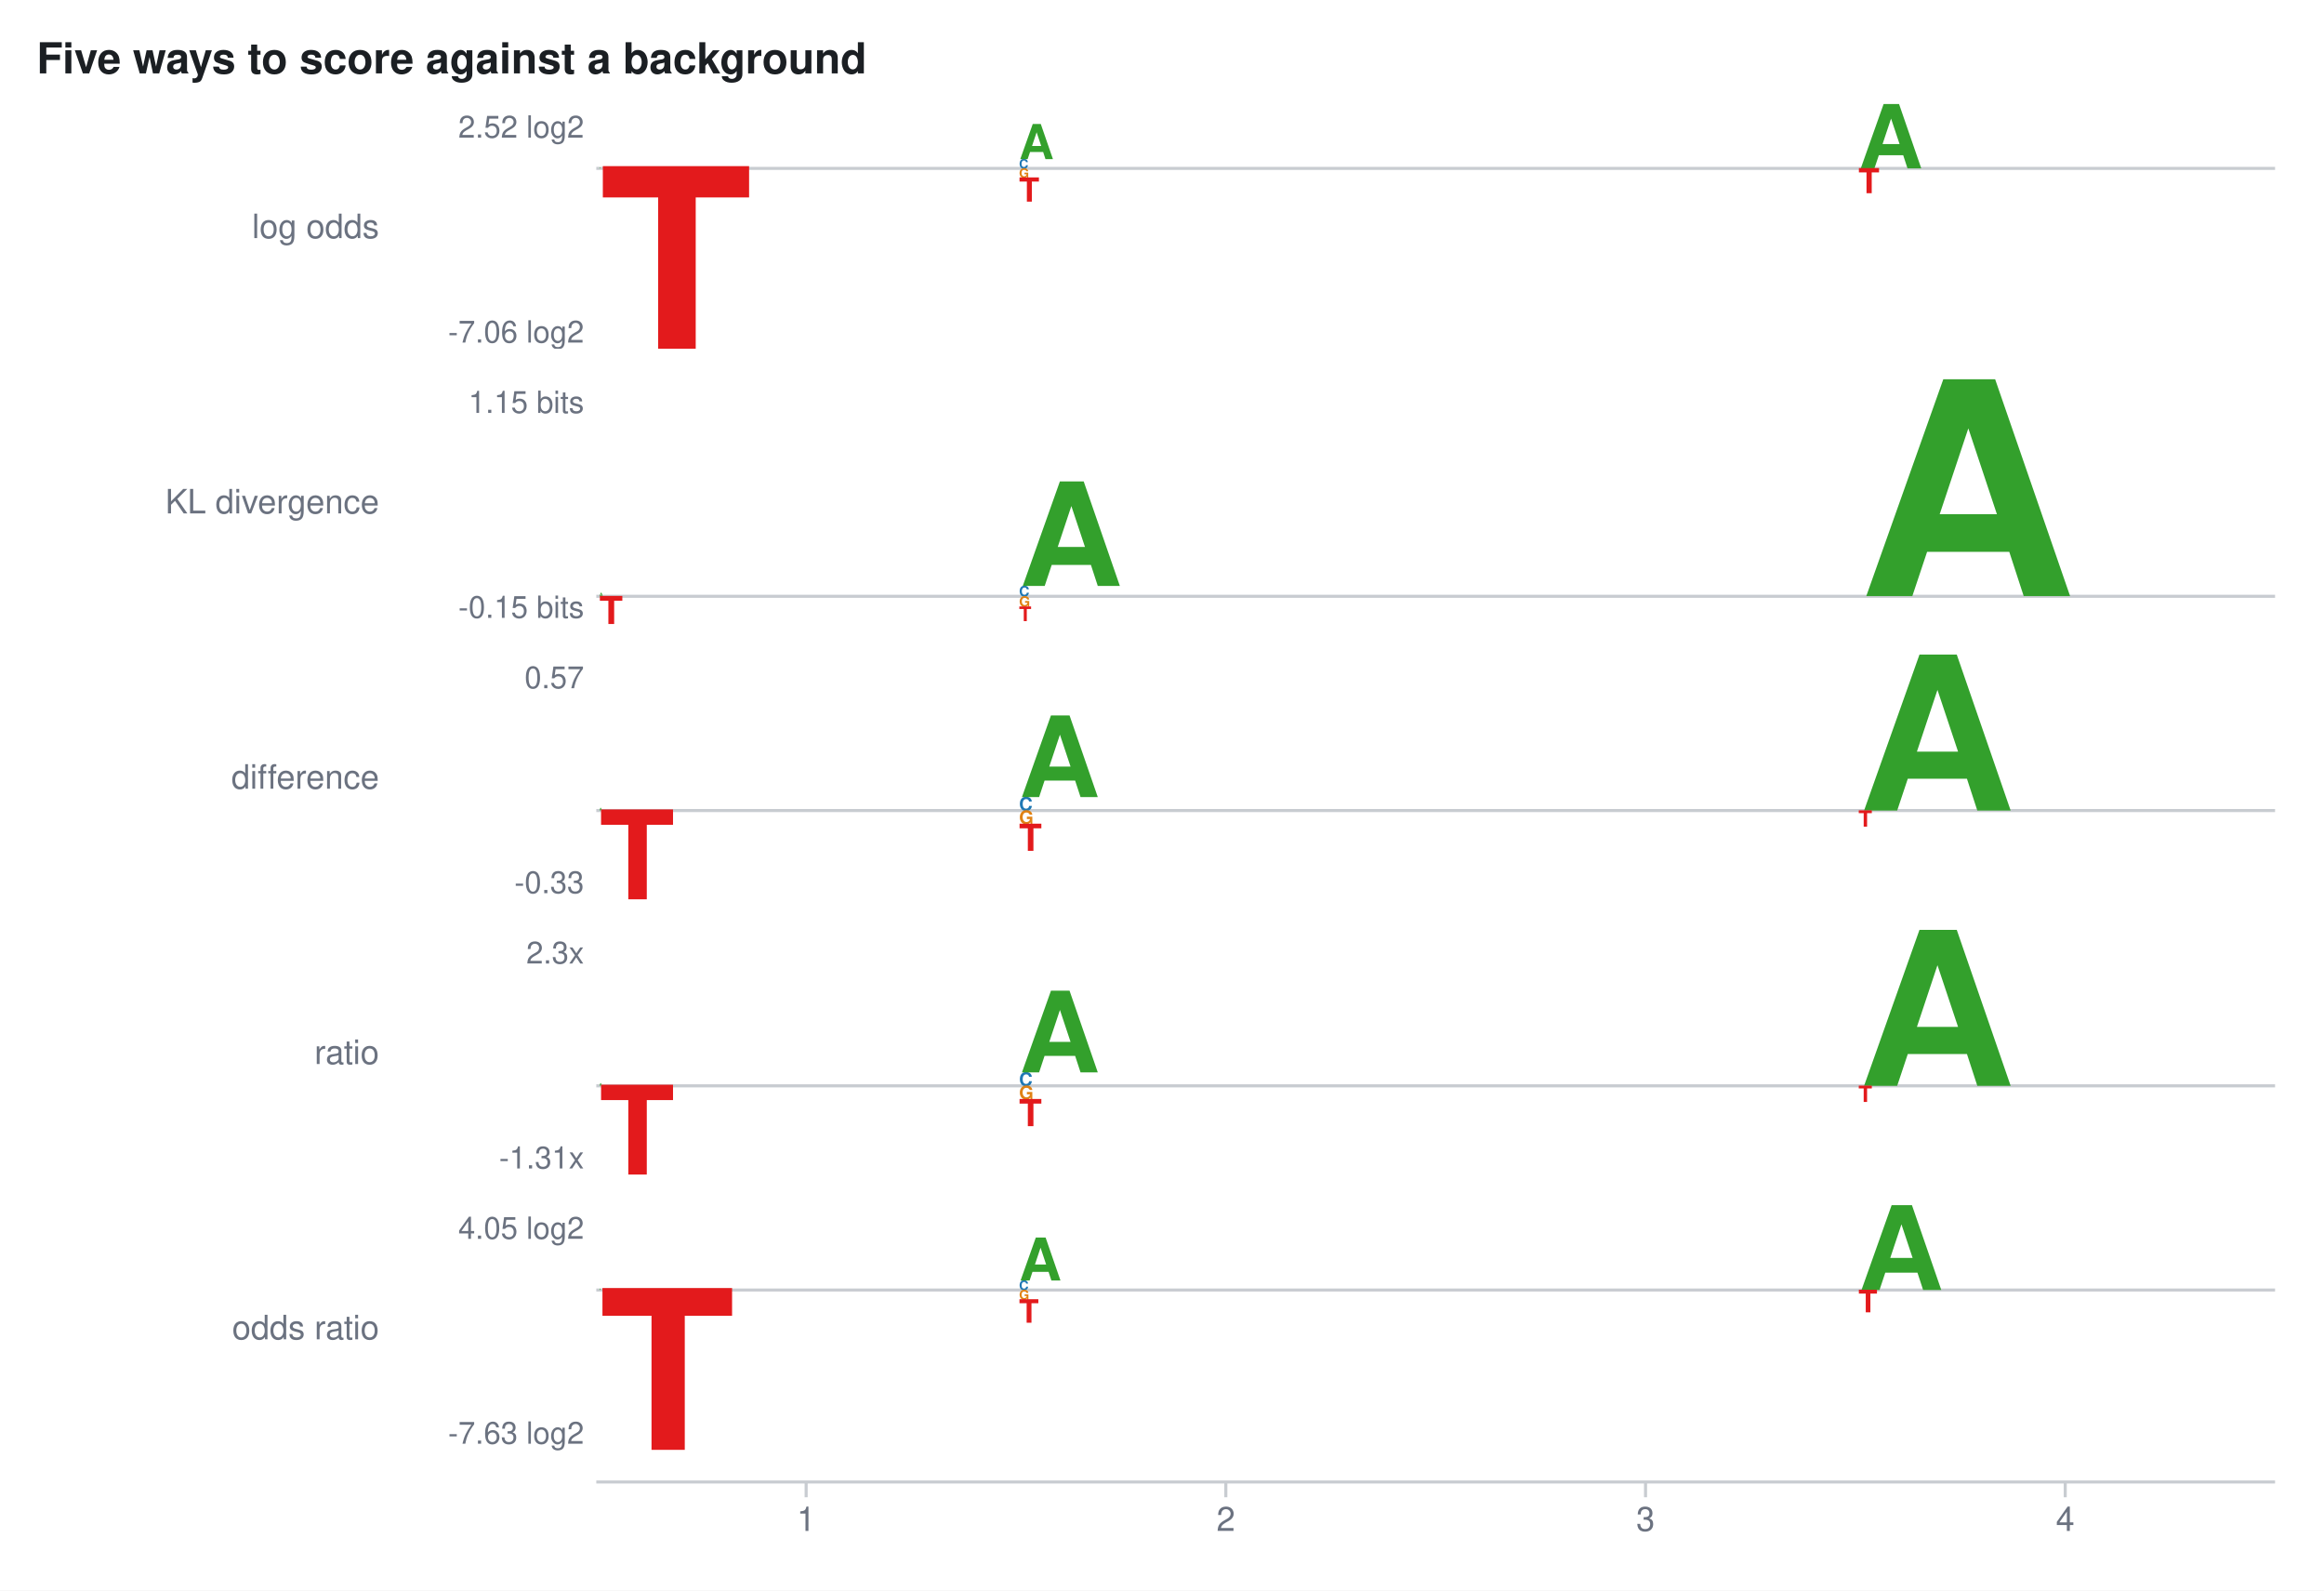
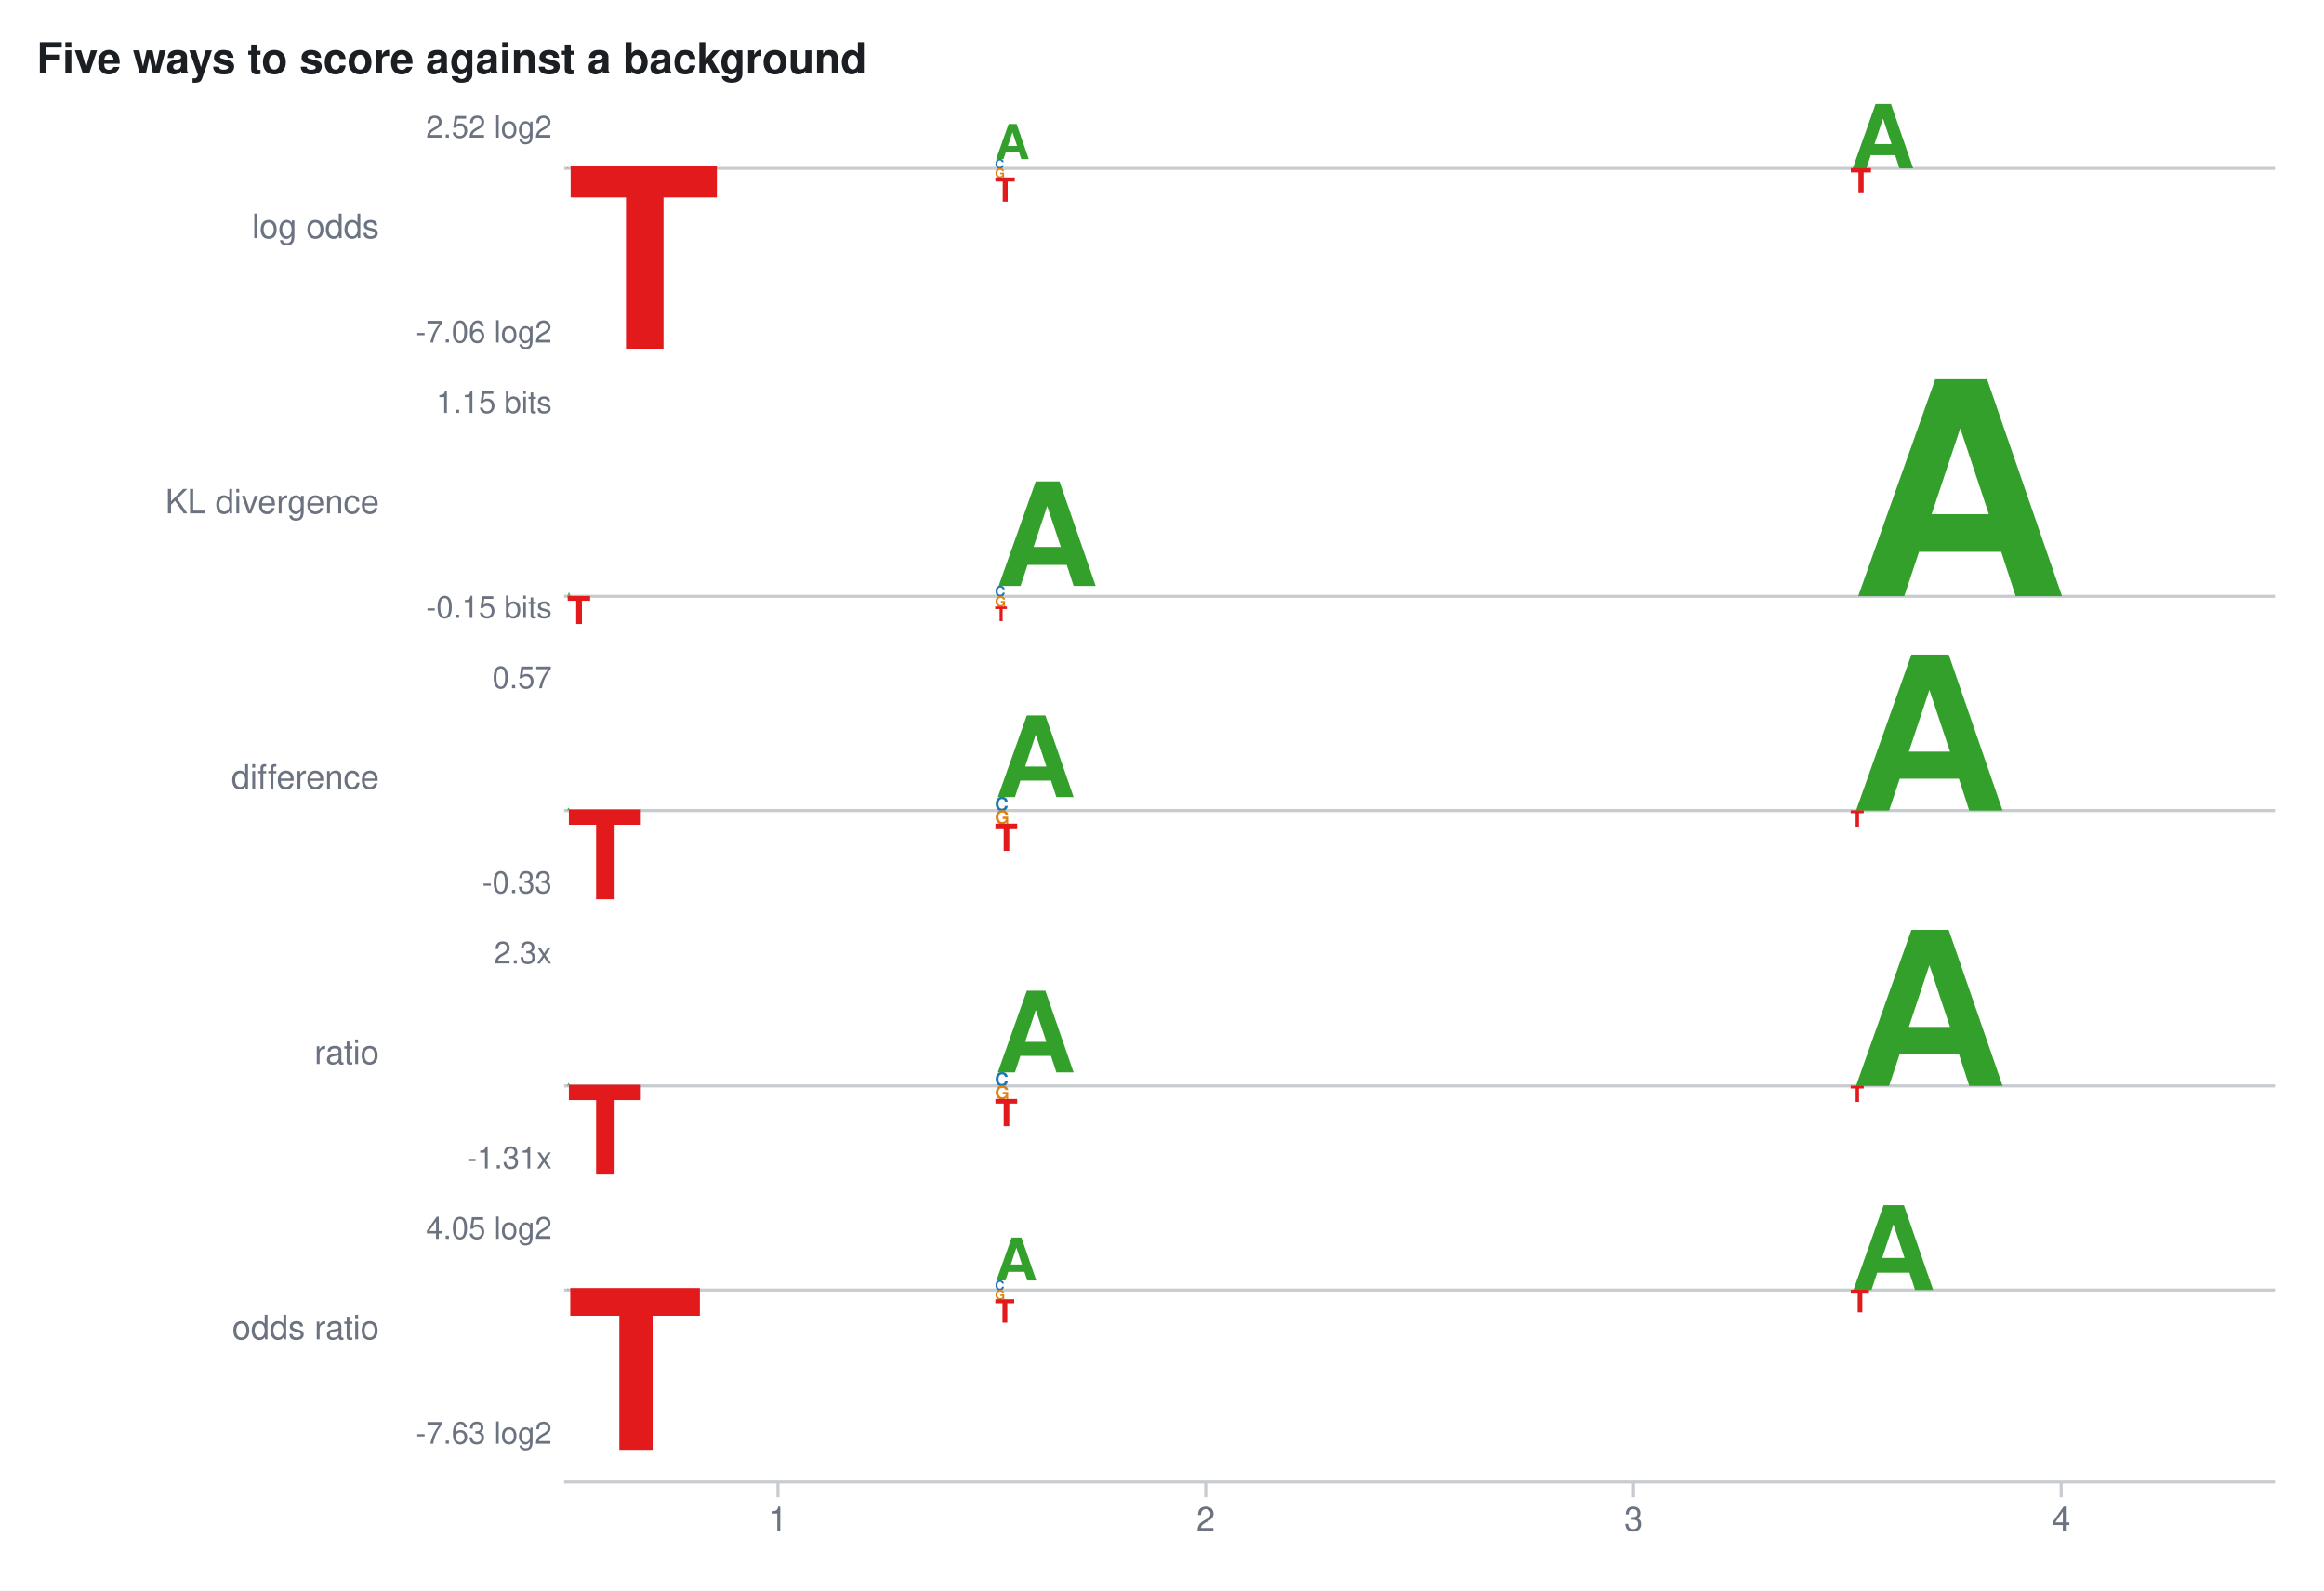
<svg xmlns="http://www.w3.org/2000/svg" width="760" height="520" viewBox="0 0 760 520" font-family="Helvetica, Arial, sans-serif">
  <defs>
    <clipPath id="karyon-clip-0">
      <rect x="132" y="34" width="612" height="80" />
    </clipPath>
    <clipPath id="karyon-clip-1">
      <rect x="132" y="124" width="612" height="80" />
    </clipPath>
    <clipPath id="karyon-clip-2">
      <rect x="132" y="214" width="612" height="80" />
    </clipPath>
    <clipPath id="karyon-clip-3">
      <rect x="132" y="304" width="612" height="80" />
    </clipPath>
    <clipPath id="karyon-clip-4">
      <rect x="132" y="394" width="612" height="80" />
    </clipPath>
    <clipPath id="karyon-clip-5">
      <rect x="132" y="484" width="612" height="26" />
    </clipPath>
  </defs>
  <rect x="0" y="0" width="760" height="520" fill="#ffffff" />
  <text x="12" y="24" fill="#1b1f23" font-size="14" text-anchor="start" font-weight="bold">Five ways to score against a background</text>
  <text x="124" y="77.85" fill="#6b7280" font-size="11" text-anchor="end">log odds</text>
  <g clip-path="url(#karyon-clip-0)">
-     <line x1="195" y1="55.052" x2="744" y2="55.052" stroke="#c8ccd1" stroke-width="1" />
-     <text x="196" y="55.052" font-size="0.496" fill="#33a02c" textLength="135.25" lengthAdjust="spacingAndGlyphs" font-weight="bold">A</text>
-     <text x="196" y="114" font-size="81.872" fill="#e31a1c" textLength="135.25" lengthAdjust="spacingAndGlyphs" font-weight="bold">T</text>
-     <text x="333.25" y="55.052" font-size="4.221" fill="#1f78b4" textLength="135.25" lengthAdjust="spacingAndGlyphs" font-weight="bold">C</text>
-     <text x="333.25" y="52.013" font-size="15.742" fill="#33a02c" textLength="135.25" lengthAdjust="spacingAndGlyphs" font-weight="bold">A</text>
-     <text x="333.25" y="58.092" font-size="4.221" fill="#e08214" textLength="135.25" lengthAdjust="spacingAndGlyphs" font-weight="bold">G</text>
-     <text x="333.25" y="65.92" font-size="10.872" fill="#e31a1c" textLength="135.25" lengthAdjust="spacingAndGlyphs" font-weight="bold">T</text>
-     <text x="607.75" y="55.052" font-size="29.24" fill="#33a02c" textLength="135.25" lengthAdjust="spacingAndGlyphs" font-weight="bold">A</text>
-     <text x="607.75" y="63.164" font-size="11.266" fill="#e31a1c" textLength="135.25" lengthAdjust="spacingAndGlyphs" font-weight="bold">T</text>
-     <text x="191" y="45" fill="#6b7280" font-size="10" text-anchor="end">2.52 log2</text>
-     <text x="191" y="112" fill="#6b7280" font-size="10" text-anchor="end">-7.06 log2</text>
+     <line x1="184.47" y1="55.052" x2="744" y2="55.052" stroke="#c8ccd1" stroke-width="1" />
+     <text x="185.47" y="55.052" font-size="0.496" fill="#33a02c" textLength="137.882" lengthAdjust="spacingAndGlyphs" font-weight="bold">A</text>
+     <text x="185.47" y="114" font-size="81.872" fill="#e31a1c" textLength="137.882" lengthAdjust="spacingAndGlyphs" font-weight="bold">T</text>
+     <text x="325.352" y="55.052" font-size="4.221" fill="#1f78b4" textLength="137.883" lengthAdjust="spacingAndGlyphs" font-weight="bold">C</text>
+     <text x="325.352" y="52.013" font-size="15.742" fill="#33a02c" textLength="137.883" lengthAdjust="spacingAndGlyphs" font-weight="bold">A</text>
+     <text x="325.352" y="58.092" font-size="4.221" fill="#e08214" textLength="137.883" lengthAdjust="spacingAndGlyphs" font-weight="bold">G</text>
+     <text x="325.352" y="65.92" font-size="10.872" fill="#e31a1c" textLength="137.883" lengthAdjust="spacingAndGlyphs" font-weight="bold">T</text>
+     <text x="605.118" y="55.052" font-size="29.24" fill="#33a02c" textLength="137.883" lengthAdjust="spacingAndGlyphs" font-weight="bold">A</text>
+     <text x="605.118" y="63.164" font-size="11.266" fill="#e31a1c" textLength="137.883" lengthAdjust="spacingAndGlyphs" font-weight="bold">T</text>
+     <text x="180.47" y="45" fill="#6b7280" font-size="10" text-anchor="end">2.52 log2</text>
+     <text x="180.47" y="112" fill="#6b7280" font-size="10" text-anchor="end">-7.06 log2</text>
  </g>
  <text x="124" y="167.85" fill="#6b7280" font-size="11" text-anchor="end">KL divergence</text>
  <g clip-path="url(#karyon-clip-1)">
-     <line x1="195" y1="194.945" x2="744" y2="194.945" stroke="#c8ccd1" stroke-width="1" />
-     <text x="196" y="194.945" font-size="1.574" fill="#33a02c" textLength="135.25" lengthAdjust="spacingAndGlyphs" font-weight="bold">A</text>
-     <text x="196" y="204" font-size="12.576" fill="#e31a1c" textLength="135.25" lengthAdjust="spacingAndGlyphs" font-weight="bold">T</text>
-     <text x="333.25" y="194.945" font-size="4.692" fill="#1f78b4" textLength="135.25" lengthAdjust="spacingAndGlyphs" font-weight="bold">C</text>
-     <text x="333.25" y="191.567" font-size="46.894" fill="#33a02c" textLength="135.25" lengthAdjust="spacingAndGlyphs" font-weight="bold">A</text>
-     <text x="333.25" y="198.324" font-size="4.692" fill="#e08214" textLength="135.25" lengthAdjust="spacingAndGlyphs" font-weight="bold">G</text>
-     <text x="333.25" y="203.065" font-size="6.585" fill="#e31a1c" textLength="135.25" lengthAdjust="spacingAndGlyphs" font-weight="bold">T</text>
-     <text x="607.75" y="194.886" font-size="98.453" fill="#33a02c" textLength="135.25" lengthAdjust="spacingAndGlyphs" font-weight="bold">A</text>
-     <text x="191" y="135" fill="#6b7280" font-size="10" text-anchor="end">1.15 bits</text>
-     <text x="191" y="202" fill="#6b7280" font-size="10" text-anchor="end">-0.15 bits</text>
+     <line x1="184.47" y1="194.945" x2="744" y2="194.945" stroke="#c8ccd1" stroke-width="1" />
+     <text x="185.47" y="194.945" font-size="1.574" fill="#33a02c" textLength="137.882" lengthAdjust="spacingAndGlyphs" font-weight="bold">A</text>
+     <text x="185.47" y="204" font-size="12.576" fill="#e31a1c" textLength="137.882" lengthAdjust="spacingAndGlyphs" font-weight="bold">T</text>
+     <text x="325.352" y="194.945" font-size="4.692" fill="#1f78b4" textLength="137.883" lengthAdjust="spacingAndGlyphs" font-weight="bold">C</text>
+     <text x="325.352" y="191.567" font-size="46.894" fill="#33a02c" textLength="137.883" lengthAdjust="spacingAndGlyphs" font-weight="bold">A</text>
+     <text x="325.352" y="198.324" font-size="4.692" fill="#e08214" textLength="137.883" lengthAdjust="spacingAndGlyphs" font-weight="bold">G</text>
+     <text x="325.352" y="203.065" font-size="6.585" fill="#e31a1c" textLength="137.883" lengthAdjust="spacingAndGlyphs" font-weight="bold">T</text>
+     <text x="605.118" y="194.886" font-size="98.453" fill="#33a02c" textLength="137.883" lengthAdjust="spacingAndGlyphs" font-weight="bold">A</text>
+     <text x="180.47" y="135" fill="#6b7280" font-size="10" text-anchor="end">1.15 bits</text>
+     <text x="180.47" y="202" fill="#6b7280" font-size="10" text-anchor="end">-0.15 bits</text>
  </g>
  <text x="124" y="257.85" fill="#6b7280" font-size="11" text-anchor="end">difference</text>
  <g clip-path="url(#karyon-clip-2)">
-     <line x1="195" y1="264.989" x2="744" y2="264.989" stroke="#c8ccd1" stroke-width="1" />
-     <text x="196" y="264.989" font-size="1.221" fill="#33a02c" textLength="135.25" lengthAdjust="spacingAndGlyphs" font-weight="bold">A</text>
-     <text x="196" y="294" font-size="40.293" fill="#e31a1c" textLength="135.25" lengthAdjust="spacingAndGlyphs" font-weight="bold">T</text>
-     <text x="333.25" y="264.989" font-size="6.105" fill="#1f78b4" textLength="135.25" lengthAdjust="spacingAndGlyphs" font-weight="bold">C</text>
-     <text x="333.25" y="260.593" font-size="36.63" fill="#33a02c" textLength="135.25" lengthAdjust="spacingAndGlyphs" font-weight="bold">A</text>
-     <text x="333.25" y="269.385" font-size="6.105" fill="#e08214" textLength="135.25" lengthAdjust="spacingAndGlyphs" font-weight="bold">G</text>
-     <text x="333.25" y="278.176" font-size="12.21" fill="#e31a1c" textLength="135.25" lengthAdjust="spacingAndGlyphs" font-weight="bold">T</text>
-     <text x="607.75" y="264.989" font-size="70.818" fill="#33a02c" textLength="135.25" lengthAdjust="spacingAndGlyphs" font-weight="bold">A</text>
-     <text x="607.75" y="270.264" font-size="7.326" fill="#e31a1c" textLength="135.25" lengthAdjust="spacingAndGlyphs" font-weight="bold">T</text>
-     <text x="191" y="225" fill="#6b7280" font-size="10" text-anchor="end">0.57</text>
-     <text x="191" y="292" fill="#6b7280" font-size="10" text-anchor="end">-0.33</text>
+     <line x1="184.47" y1="264.989" x2="744" y2="264.989" stroke="#c8ccd1" stroke-width="1" />
+     <text x="185.47" y="264.989" font-size="1.221" fill="#33a02c" textLength="137.882" lengthAdjust="spacingAndGlyphs" font-weight="bold">A</text>
+     <text x="185.47" y="294" font-size="40.293" fill="#e31a1c" textLength="137.882" lengthAdjust="spacingAndGlyphs" font-weight="bold">T</text>
+     <text x="325.352" y="264.989" font-size="6.105" fill="#1f78b4" textLength="137.883" lengthAdjust="spacingAndGlyphs" font-weight="bold">C</text>
+     <text x="325.352" y="260.593" font-size="36.63" fill="#33a02c" textLength="137.883" lengthAdjust="spacingAndGlyphs" font-weight="bold">A</text>
+     <text x="325.352" y="269.385" font-size="6.105" fill="#e08214" textLength="137.883" lengthAdjust="spacingAndGlyphs" font-weight="bold">G</text>
+     <text x="325.352" y="278.176" font-size="12.21" fill="#e31a1c" textLength="137.883" lengthAdjust="spacingAndGlyphs" font-weight="bold">T</text>
+     <text x="605.118" y="264.989" font-size="70.818" fill="#33a02c" textLength="137.883" lengthAdjust="spacingAndGlyphs" font-weight="bold">A</text>
+     <text x="605.118" y="270.264" font-size="7.326" fill="#e31a1c" textLength="137.883" lengthAdjust="spacingAndGlyphs" font-weight="bold">T</text>
+     <text x="180.47" y="225" fill="#6b7280" font-size="10" text-anchor="end">0.57</text>
+     <text x="180.47" y="292" fill="#6b7280" font-size="10" text-anchor="end">-0.33</text>
  </g>
  <text x="124" y="347.85" fill="#6b7280" font-size="11" text-anchor="end">ratio</text>
  <g clip-path="url(#karyon-clip-3)">
-     <line x1="195" y1="354.989" x2="744" y2="354.989" stroke="#c8ccd1" stroke-width="1" />
-     <text x="196" y="354.989" font-size="1.221" fill="#33a02c" textLength="135.25" lengthAdjust="spacingAndGlyphs" font-weight="bold">A</text>
-     <text x="196" y="384" font-size="40.293" fill="#e31a1c" textLength="135.25" lengthAdjust="spacingAndGlyphs" font-weight="bold">T</text>
-     <text x="333.25" y="354.989" font-size="6.105" fill="#1f78b4" textLength="135.25" lengthAdjust="spacingAndGlyphs" font-weight="bold">C</text>
-     <text x="333.25" y="350.593" font-size="36.63" fill="#33a02c" textLength="135.25" lengthAdjust="spacingAndGlyphs" font-weight="bold">A</text>
-     <text x="333.25" y="359.385" font-size="6.105" fill="#e08214" textLength="135.25" lengthAdjust="spacingAndGlyphs" font-weight="bold">G</text>
-     <text x="333.25" y="368.176" font-size="12.21" fill="#e31a1c" textLength="135.25" lengthAdjust="spacingAndGlyphs" font-weight="bold">T</text>
-     <text x="607.75" y="354.989" font-size="70.818" fill="#33a02c" textLength="135.25" lengthAdjust="spacingAndGlyphs" font-weight="bold">A</text>
-     <text x="607.75" y="360.264" font-size="7.326" fill="#e31a1c" textLength="135.25" lengthAdjust="spacingAndGlyphs" font-weight="bold">T</text>
-     <text x="191" y="315" fill="#6b7280" font-size="10" text-anchor="end">2.3x</text>
-     <text x="191" y="382" fill="#6b7280" font-size="10" text-anchor="end">-1.31x</text>
+     <line x1="184.47" y1="354.989" x2="744" y2="354.989" stroke="#c8ccd1" stroke-width="1" />
+     <text x="185.47" y="354.989" font-size="1.221" fill="#33a02c" textLength="137.882" lengthAdjust="spacingAndGlyphs" font-weight="bold">A</text>
+     <text x="185.47" y="384" font-size="40.293" fill="#e31a1c" textLength="137.882" lengthAdjust="spacingAndGlyphs" font-weight="bold">T</text>
+     <text x="325.352" y="354.989" font-size="6.105" fill="#1f78b4" textLength="137.883" lengthAdjust="spacingAndGlyphs" font-weight="bold">C</text>
+     <text x="325.352" y="350.593" font-size="36.63" fill="#33a02c" textLength="137.883" lengthAdjust="spacingAndGlyphs" font-weight="bold">A</text>
+     <text x="325.352" y="359.385" font-size="6.105" fill="#e08214" textLength="137.883" lengthAdjust="spacingAndGlyphs" font-weight="bold">G</text>
+     <text x="325.352" y="368.176" font-size="12.21" fill="#e31a1c" textLength="137.883" lengthAdjust="spacingAndGlyphs" font-weight="bold">T</text>
+     <text x="605.118" y="354.989" font-size="70.818" fill="#33a02c" textLength="137.883" lengthAdjust="spacingAndGlyphs" font-weight="bold">A</text>
+     <text x="605.118" y="360.264" font-size="7.326" fill="#e31a1c" textLength="137.883" lengthAdjust="spacingAndGlyphs" font-weight="bold">T</text>
+     <text x="180.47" y="315" fill="#6b7280" font-size="10" text-anchor="end">2.3x</text>
+     <text x="180.47" y="382" fill="#6b7280" font-size="10" text-anchor="end">-1.31x</text>
  </g>
  <text x="124" y="437.85" fill="#6b7280" font-size="11" text-anchor="end">odds ratio</text>
  <g clip-path="url(#karyon-clip-4)">
-     <line x1="195" y1="421.74" x2="744" y2="421.74" stroke="#c8ccd1" stroke-width="1" />
-     <text x="196" y="421.74" font-size="0.611" fill="#33a02c" textLength="135.25" lengthAdjust="spacingAndGlyphs" font-weight="bold">A</text>
-     <text x="196" y="474" font-size="72.583" fill="#e31a1c" textLength="135.25" lengthAdjust="spacingAndGlyphs" font-weight="bold">T</text>
-     <text x="333.25" y="421.74" font-size="4.312" fill="#1f78b4" textLength="135.25" lengthAdjust="spacingAndGlyphs" font-weight="bold">C</text>
-     <text x="333.25" y="418.635" font-size="19.258" fill="#33a02c" textLength="135.25" lengthAdjust="spacingAndGlyphs" font-weight="bold">A</text>
-     <text x="333.25" y="424.845" font-size="4.312" fill="#e08214" textLength="135.25" lengthAdjust="spacingAndGlyphs" font-weight="bold">G</text>
-     <text x="333.25" y="432.437" font-size="10.545" fill="#e31a1c" textLength="135.25" lengthAdjust="spacingAndGlyphs" font-weight="bold">T</text>
-     <text x="607.75" y="421.74" font-size="38.528" fill="#33a02c" textLength="135.25" lengthAdjust="spacingAndGlyphs" font-weight="bold">A</text>
-     <text x="607.75" y="429.038" font-size="10.136" fill="#e31a1c" textLength="135.25" lengthAdjust="spacingAndGlyphs" font-weight="bold">T</text>
-     <text x="191" y="405" fill="#6b7280" font-size="10" text-anchor="end">4.05 log2</text>
-     <text x="191" y="472" fill="#6b7280" font-size="10" text-anchor="end">-7.63 log2</text>
+     <line x1="184.47" y1="421.74" x2="744" y2="421.74" stroke="#c8ccd1" stroke-width="1" />
+     <text x="185.47" y="421.74" font-size="0.611" fill="#33a02c" textLength="137.882" lengthAdjust="spacingAndGlyphs" font-weight="bold">A</text>
+     <text x="185.47" y="474" font-size="72.583" fill="#e31a1c" textLength="137.882" lengthAdjust="spacingAndGlyphs" font-weight="bold">T</text>
+     <text x="325.352" y="421.74" font-size="4.312" fill="#1f78b4" textLength="137.883" lengthAdjust="spacingAndGlyphs" font-weight="bold">C</text>
+     <text x="325.352" y="418.635" font-size="19.258" fill="#33a02c" textLength="137.883" lengthAdjust="spacingAndGlyphs" font-weight="bold">A</text>
+     <text x="325.352" y="424.845" font-size="4.312" fill="#e08214" textLength="137.883" lengthAdjust="spacingAndGlyphs" font-weight="bold">G</text>
+     <text x="325.352" y="432.437" font-size="10.545" fill="#e31a1c" textLength="137.883" lengthAdjust="spacingAndGlyphs" font-weight="bold">T</text>
+     <text x="605.118" y="421.74" font-size="38.528" fill="#33a02c" textLength="137.883" lengthAdjust="spacingAndGlyphs" font-weight="bold">A</text>
+     <text x="605.118" y="429.038" font-size="10.136" fill="#e31a1c" textLength="137.883" lengthAdjust="spacingAndGlyphs" font-weight="bold">T</text>
+     <text x="180.47" y="405" fill="#6b7280" font-size="10" text-anchor="end">4.05 log2</text>
+     <text x="180.47" y="472" fill="#6b7280" font-size="10" text-anchor="end">-7.63 log2</text>
  </g>
  <g clip-path="url(#karyon-clip-5)">
-     <line x1="195" y1="484.5" x2="744" y2="484.5" stroke="#c8ccd1" stroke-width="1" />
-     <line x1="263.625" y1="484.5" x2="263.625" y2="489.5" stroke="#c8ccd1" stroke-width="1" />
-     <text x="263.625" y="500.5" fill="#6b7280" font-size="11" text-anchor="middle">1</text>
-     <line x1="400.875" y1="484.5" x2="400.875" y2="489.5" stroke="#c8ccd1" stroke-width="1" />
-     <text x="400.875" y="500.5" fill="#6b7280" font-size="11" text-anchor="middle">2</text>
-     <line x1="538.125" y1="484.5" x2="538.125" y2="489.5" stroke="#c8ccd1" stroke-width="1" />
-     <text x="538.125" y="500.5" fill="#6b7280" font-size="11" text-anchor="middle">3</text>
-     <line x1="675.375" y1="484.5" x2="675.375" y2="489.5" stroke="#c8ccd1" stroke-width="1" />
-     <text x="675.375" y="500.5" fill="#6b7280" font-size="11" text-anchor="middle">4</text>
+     <line x1="184.47" y1="484.5" x2="744" y2="484.5" stroke="#c8ccd1" stroke-width="1" />
+     <line x1="254.411" y1="484.5" x2="254.411" y2="489.5" stroke="#c8ccd1" stroke-width="1" />
+     <text x="254.411" y="500.5" fill="#6b7280" font-size="11" text-anchor="middle">1</text>
+     <line x1="394.294" y1="484.5" x2="394.294" y2="489.5" stroke="#c8ccd1" stroke-width="1" />
+     <text x="394.294" y="500.5" fill="#6b7280" font-size="11" text-anchor="middle">2</text>
+     <line x1="534.176" y1="484.5" x2="534.176" y2="489.5" stroke="#c8ccd1" stroke-width="1" />
+     <text x="534.176" y="500.5" fill="#6b7280" font-size="11" text-anchor="middle">3</text>
+     <line x1="674.059" y1="484.5" x2="674.059" y2="489.5" stroke="#c8ccd1" stroke-width="1" />
+     <text x="674.059" y="500.5" fill="#6b7280" font-size="11" text-anchor="middle">4</text>
  </g>
</svg>
